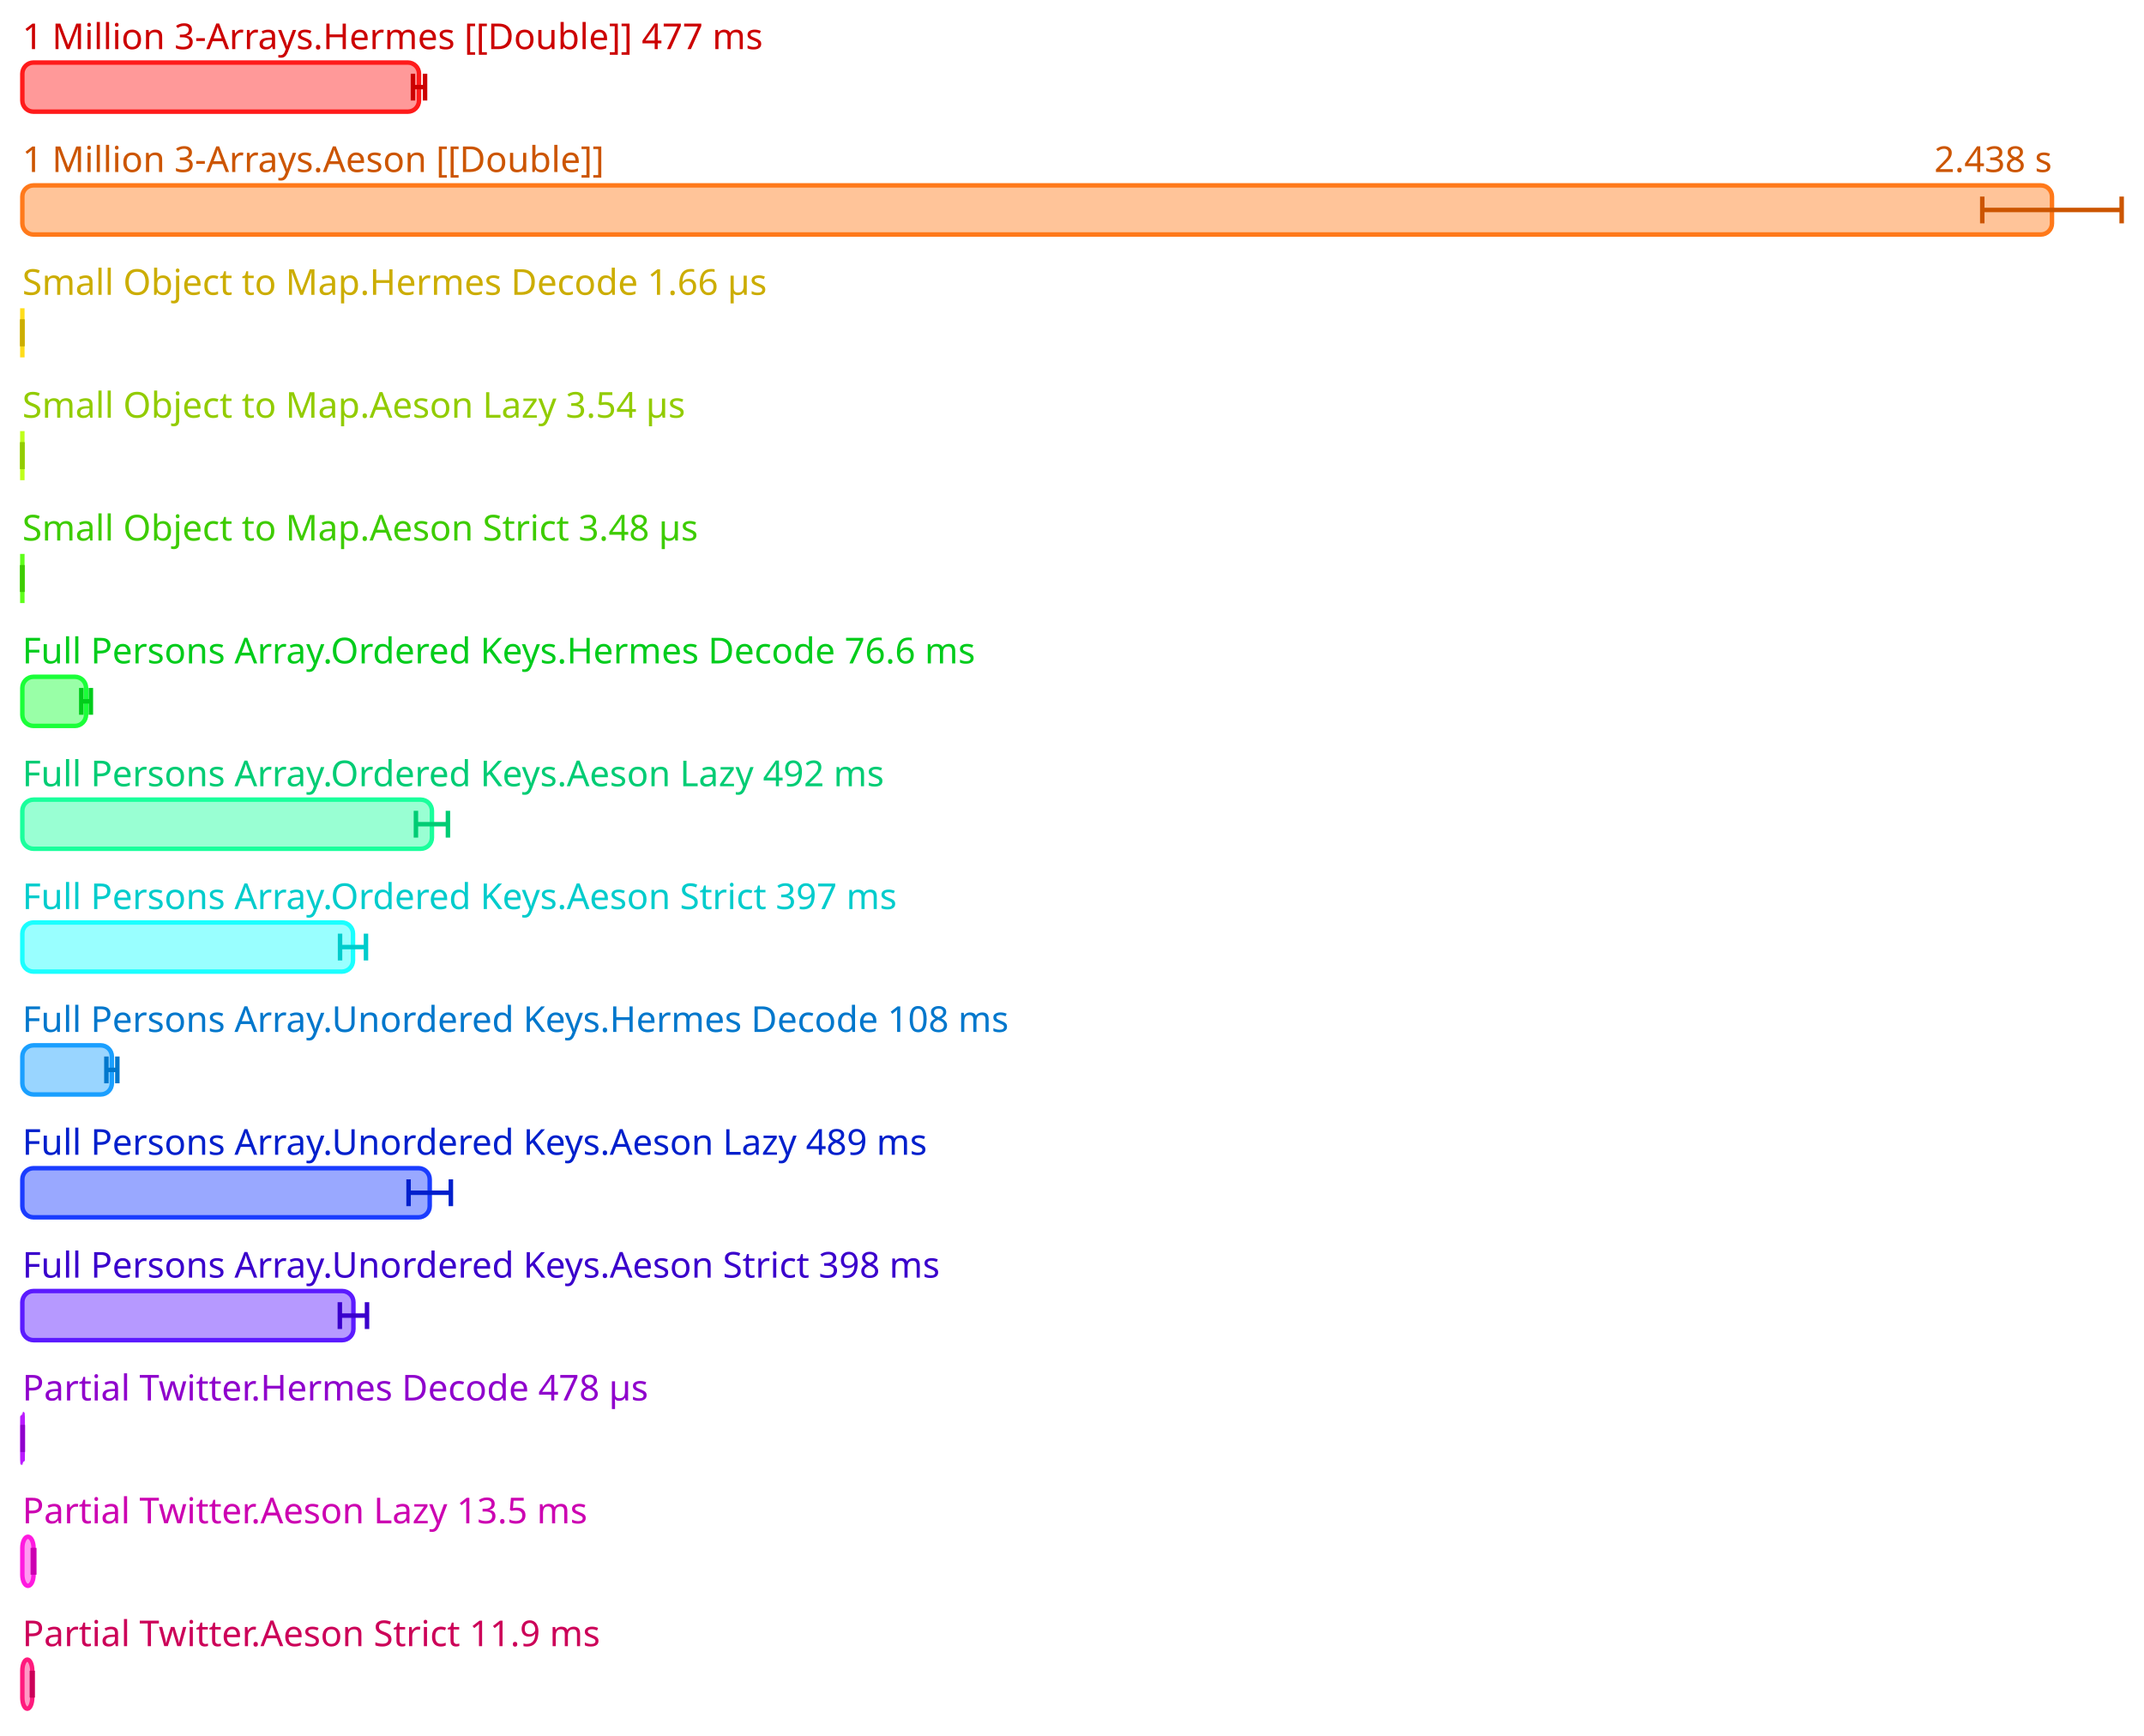
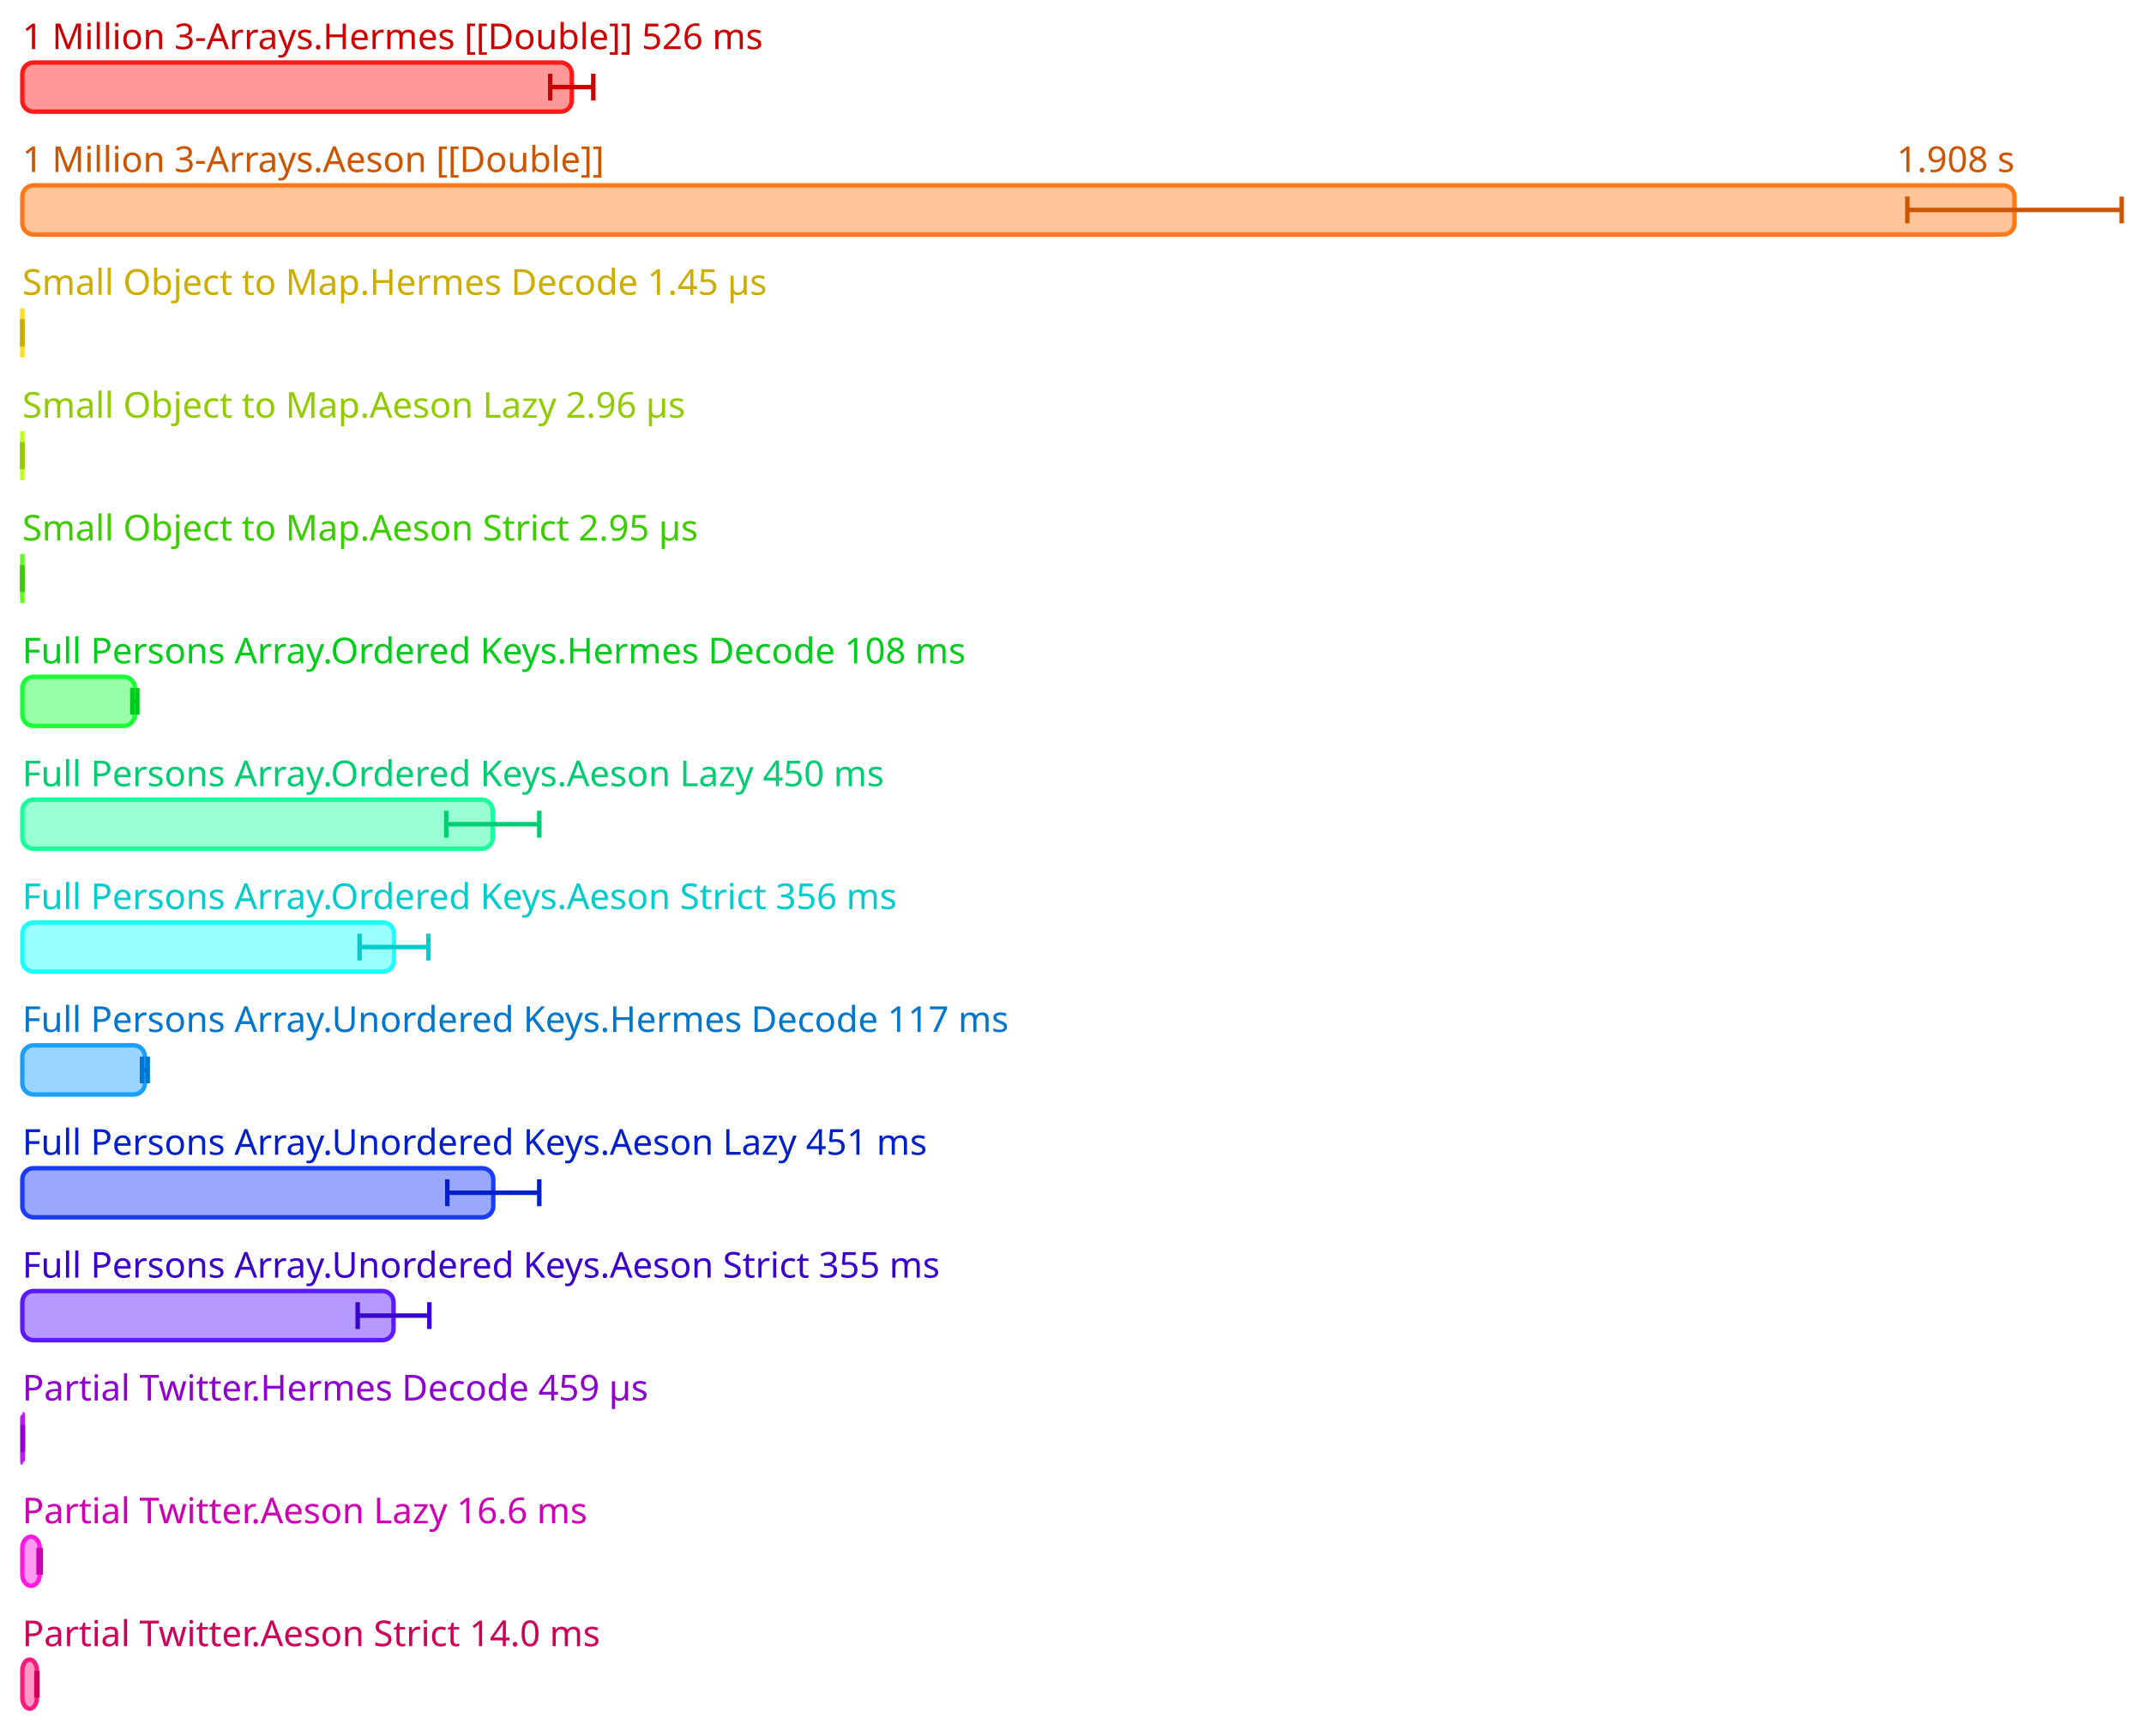
<svg xmlns="http://www.w3.org/2000/svg" height="777" width="960.0" font-size="16" font-family="sans-serif" stroke-width="2">
  <g transform="translate(10.0 0)">
-     <text fill="hsl(0, 100%, 40%)" y="22">1 Million 3-Arrays.Hermes [[Double]] 477  ms</text>
+     <text fill="hsl(0, 100%, 40%)" y="22">1 Million 3-Arrays.Hermes [[Double]] 526  ms</text>
    <g>
-       <rect y="28" rx="5" height="22" width="177.615" fill="hsl(0, 100%, 80%)" stroke="hsl(0, 100%, 55%)" />
+       <rect y="28" rx="5" height="22" width="246.016" fill="hsl(0, 100%, 80%)" stroke="hsl(0, 100%, 55%)" />
      <g stroke="hsl(0, 100%, 40%)">
-         <line x1="174.908" x2="180.322" y1="39" y2="39" />
-         <line x1="174.908" x2="174.908" y1="33" y2="45" />
-         <line x1="180.322" x2="180.322" y1="33" y2="45" />
+         <line x1="236.373" x2="255.659" y1="39" y2="39" />
+         <line x1="236.373" x2="236.373" y1="33" y2="45" />
+         <line x1="255.659" x2="255.659" y1="33" y2="45" />
      </g>
    </g>
    <g fill="hsl(25, 100%, 40%)">
      <text y="77">1 Million 3-Arrays.Aeson [[Double]]</text>
-       <text y="77" x="908.792" text-anchor="end">2.438 s</text>
+       <text y="77" x="892.022" text-anchor="end">1.908 s</text>
    </g>
    <g>
-       <rect y="83" rx="5" height="22" width="908.792" fill="hsl(25, 100%, 80%)" stroke="hsl(25, 100%, 55%)" />
+       <rect y="83" rx="5" height="22" width="892.022" fill="hsl(25, 100%, 80%)" stroke="hsl(25, 100%, 55%)" />
      <g stroke="hsl(25, 100%, 40%)">
-         <line x1="877.585" x2="940.0" y1="94" y2="94" />
-         <line x1="877.585" x2="877.585" y1="88" y2="100" />
+         <line x1="844.044" x2="940.0" y1="94" y2="94" />
+         <line x1="844.044" x2="844.044" y1="88" y2="100" />
        <line x1="940.0" x2="940.0" y1="88" y2="100" />
      </g>
    </g>
-     <text fill="hsl(51, 100%, 40%)" y="132">Small Object to Map.Hermes Decode 1.66 μs</text>
+     <text fill="hsl(51, 100%, 40%)" y="132">Small Object to Map.Hermes Decode 1.45 μs</text>
    <g>
      <rect y="138" rx="5" height="22" width="0.001" fill="hsl(51, 100%, 80%)" stroke="hsl(51, 100%, 55%)" />
      <g stroke="hsl(51, 100%, 40%)">
        <line x1="0.001" x2="0.001" y1="149" y2="149" />
        <line x1="0.001" x2="0.001" y1="143" y2="155" />
        <line x1="0.001" x2="0.001" y1="143" y2="155" />
      </g>
    </g>
-     <text fill="hsl(77, 100%, 40%)" y="187">Small Object to Map.Aeson Lazy 3.54 μs</text>
+     <text fill="hsl(77, 100%, 40%)" y="187">Small Object to Map.Aeson Lazy 2.96 μs</text>
    <g>
      <rect y="193" rx="5" height="22" width="0.001" fill="hsl(77, 100%, 80%)" stroke="hsl(77, 100%, 55%)" />
      <g stroke="hsl(77, 100%, 40%)">
        <line x1="0.001" x2="0.001" y1="204" y2="204" />
        <line x1="0.001" x2="0.001" y1="198" y2="210" />
        <line x1="0.001" x2="0.001" y1="198" y2="210" />
      </g>
    </g>
-     <text fill="hsl(102, 100%, 40%)" y="242">Small Object to Map.Aeson Strict 3.48 μs</text>
+     <text fill="hsl(102, 100%, 40%)" y="242">Small Object to Map.Aeson Strict 2.95 μs</text>
    <g>
      <rect y="248" rx="5" height="22" width="0.001" fill="hsl(102, 100%, 80%)" stroke="hsl(102, 100%, 55%)" />
      <g stroke="hsl(102, 100%, 40%)">
        <line x1="0.001" x2="0.001" y1="259" y2="259" />
        <line x1="0.001" x2="0.001" y1="253" y2="265" />
        <line x1="0.001" x2="0.001" y1="253" y2="265" />
      </g>
    </g>
-     <text fill="hsl(128, 100%, 40%)" y="297">Full Persons Array.Ordered Keys.Hermes Decode 76.6 ms</text>
+     <text fill="hsl(128, 100%, 40%)" y="297">Full Persons Array.Ordered Keys.Hermes Decode 108  ms</text>
    <g>
-       <rect y="303" rx="5" height="22" width="28.537" fill="hsl(128, 100%, 80%)" stroke="hsl(128, 100%, 55%)" />
+       <rect y="303" rx="5" height="22" width="50.367" fill="hsl(128, 100%, 80%)" stroke="hsl(128, 100%, 55%)" />
      <g stroke="hsl(128, 100%, 40%)">
-         <line x1="26.392" x2="30.681" y1="314" y2="314" />
-         <line x1="26.392" x2="26.392" y1="308" y2="320" />
-         <line x1="30.681" x2="30.681" y1="308" y2="320" />
+         <line x1="49.245" x2="51.489" y1="314" y2="314" />
+         <line x1="49.245" x2="49.245" y1="308" y2="320" />
+         <line x1="51.489" x2="51.489" y1="308" y2="320" />
      </g>
    </g>
-     <text fill="hsl(154, 100%, 40%)" y="352">Full Persons Array.Ordered Keys.Aeson Lazy 492  ms</text>
+     <text fill="hsl(154, 100%, 40%)" y="352">Full Persons Array.Ordered Keys.Aeson Lazy 450  ms</text>
    <g>
-       <rect y="358" rx="5" height="22" width="183.399" fill="hsl(154, 100%, 80%)" stroke="hsl(154, 100%, 55%)" />
+       <rect y="358" rx="5" height="22" width="210.642" fill="hsl(154, 100%, 80%)" stroke="hsl(154, 100%, 55%)" />
      <g stroke="hsl(154, 100%, 40%)">
-         <line x1="176.234" x2="190.564" y1="369" y2="369" />
-         <line x1="176.234" x2="176.234" y1="363" y2="375" />
-         <line x1="190.564" x2="190.564" y1="363" y2="375" />
+         <line x1="189.814" x2="231.47" y1="369" y2="369" />
+         <line x1="189.814" x2="189.814" y1="363" y2="375" />
+         <line x1="231.47" x2="231.47" y1="363" y2="375" />
      </g>
    </g>
-     <text fill="hsl(180, 100%, 40%)" y="407">Full Persons Array.Ordered Keys.Aeson Strict 397  ms</text>
+     <text fill="hsl(180, 100%, 40%)" y="407">Full Persons Array.Ordered Keys.Aeson Strict 356  ms</text>
    <g>
-       <rect y="413" rx="5" height="22" width="148.063" fill="hsl(180, 100%, 80%)" stroke="hsl(180, 100%, 55%)" />
+       <rect y="413" rx="5" height="22" width="166.416" fill="hsl(180, 100%, 80%)" stroke="hsl(180, 100%, 55%)" />
      <g stroke="hsl(180, 100%, 40%)">
-         <line x1="142.261" x2="153.865" y1="424" y2="424" />
-         <line x1="142.261" x2="142.261" y1="418" y2="430" />
-         <line x1="153.865" x2="153.865" y1="418" y2="430" />
+         <line x1="151.009" x2="181.822" y1="424" y2="424" />
+         <line x1="151.009" x2="151.009" y1="418" y2="430" />
+         <line x1="181.822" x2="181.822" y1="418" y2="430" />
      </g>
    </g>
-     <text fill="hsl(205, 100%, 40%)" y="462">Full Persons Array.Unordered Keys.Hermes Decode 108  ms</text>
+     <text fill="hsl(205, 100%, 40%)" y="462">Full Persons Array.Unordered Keys.Hermes Decode 117  ms</text>
    <g>
-       <rect y="468" rx="5" height="22" width="40.093" fill="hsl(205, 100%, 80%)" stroke="hsl(205, 100%, 55%)" />
+       <rect y="468" rx="5" height="22" width="54.865" fill="hsl(205, 100%, 80%)" stroke="hsl(205, 100%, 55%)" />
      <g stroke="hsl(205, 100%, 40%)">
-         <line x1="37.642" x2="42.544" y1="479" y2="479" />
-         <line x1="37.642" x2="37.642" y1="473" y2="485" />
-         <line x1="42.544" x2="42.544" y1="473" y2="485" />
+         <line x1="53.593" x2="56.138" y1="479" y2="479" />
+         <line x1="53.593" x2="53.593" y1="473" y2="485" />
+         <line x1="56.138" x2="56.138" y1="473" y2="485" />
      </g>
    </g>
-     <text fill="hsl(231, 100%, 40%)" y="517">Full Persons Array.Unordered Keys.Aeson Lazy 489  ms</text>
+     <text fill="hsl(231, 100%, 40%)" y="517">Full Persons Array.Unordered Keys.Aeson Lazy 451  ms</text>
    <g>
-       <rect y="523" rx="5" height="22" width="182.411" fill="hsl(231, 100%, 80%)" stroke="hsl(231, 100%, 55%)" />
+       <rect y="523" rx="5" height="22" width="210.874" fill="hsl(231, 100%, 80%)" stroke="hsl(231, 100%, 55%)" />
      <g stroke="hsl(231, 100%, 40%)">
-         <line x1="172.941" x2="191.881" y1="534" y2="534" />
-         <line x1="172.941" x2="172.941" y1="528" y2="540" />
-         <line x1="191.881" x2="191.881" y1="528" y2="540" />
+         <line x1="190.287" x2="231.462" y1="534" y2="534" />
+         <line x1="190.287" x2="190.287" y1="528" y2="540" />
+         <line x1="231.462" x2="231.462" y1="528" y2="540" />
      </g>
    </g>
-     <text fill="hsl(257, 100%, 40%)" y="572">Full Persons Array.Unordered Keys.Aeson Strict 398  ms</text>
+     <text fill="hsl(257, 100%, 40%)" y="572">Full Persons Array.Unordered Keys.Aeson Strict 355  ms</text>
    <g>
-       <rect y="578" rx="5" height="22" width="148.249" fill="hsl(257, 100%, 80%)" stroke="hsl(257, 100%, 55%)" />
+       <rect y="578" rx="5" height="22" width="166.206" fill="hsl(257, 100%, 80%)" stroke="hsl(257, 100%, 55%)" />
      <g stroke="hsl(257, 100%, 40%)">
-         <line x1="142.164" x2="154.333" y1="589" y2="589" />
-         <line x1="142.164" x2="142.164" y1="583" y2="595" />
-         <line x1="154.333" x2="154.333" y1="583" y2="595" />
+         <line x1="150.158" x2="182.253" y1="589" y2="589" />
+         <line x1="150.158" x2="150.158" y1="583" y2="595" />
+         <line x1="182.253" x2="182.253" y1="583" y2="595" />
      </g>
    </g>
-     <text fill="hsl(282, 100%, 40%)" y="627">Partial Twitter.Hermes Decode 478  μs</text>
+     <text fill="hsl(282, 100%, 40%)" y="627">Partial Twitter.Hermes Decode 459  μs</text>
    <g>
-       <rect y="633" rx="5" height="22" width="0.178" fill="hsl(282, 100%, 80%)" stroke="hsl(282, 100%, 55%)" />
+       <rect y="633" rx="5" height="22" width="0.215" fill="hsl(282, 100%, 80%)" stroke="hsl(282, 100%, 55%)" />
      <g stroke="hsl(282, 100%, 40%)">
-         <line x1="0.169" x2="0.188" y1="644" y2="644" />
-         <line x1="0.169" x2="0.169" y1="638" y2="650" />
-         <line x1="0.188" x2="0.188" y1="638" y2="650" />
+         <line x1="0.204" x2="0.225" y1="644" y2="644" />
+         <line x1="0.204" x2="0.204" y1="638" y2="650" />
+         <line x1="0.225" x2="0.225" y1="638" y2="650" />
      </g>
    </g>
-     <text fill="hsl(308, 100%, 40%)" y="682">Partial Twitter.Aeson Lazy 13.5 ms</text>
+     <text fill="hsl(308, 100%, 40%)" y="682">Partial Twitter.Aeson Lazy 16.6 ms</text>
    <g>
-       <rect y="688" rx="5" height="22" width="5.024" fill="hsl(308, 100%, 80%)" stroke="hsl(308, 100%, 55%)" />
+       <rect y="688" rx="5" height="22" width="7.766" fill="hsl(308, 100%, 80%)" stroke="hsl(308, 100%, 55%)" />
      <g stroke="hsl(308, 100%, 40%)">
-         <line x1="4.691" x2="5.357" y1="699" y2="699" />
-         <line x1="4.691" x2="4.691" y1="693" y2="705" />
-         <line x1="5.357" x2="5.357" y1="693" y2="705" />
+         <line x1="7.276" x2="8.255" y1="699" y2="699" />
+         <line x1="7.276" x2="7.276" y1="693" y2="705" />
+         <line x1="8.255" x2="8.255" y1="693" y2="705" />
      </g>
    </g>
-     <text fill="hsl(334, 100%, 40%)" y="737">Partial Twitter.Aeson Strict 11.9 ms</text>
+     <text fill="hsl(334, 100%, 40%)" y="737">Partial Twitter.Aeson Strict 14.0 ms</text>
    <g>
-       <rect y="743" rx="5" height="22" width="4.444" fill="hsl(334, 100%, 80%)" stroke="hsl(334, 100%, 55%)" />
+       <rect y="743" rx="5" height="22" width="6.535" fill="hsl(334, 100%, 80%)" stroke="hsl(334, 100%, 55%)" />
      <g stroke="hsl(334, 100%, 40%)">
-         <line x1="4.269" x2="4.619" y1="754" y2="754" />
-         <line x1="4.269" x2="4.269" y1="748" y2="760" />
-         <line x1="4.619" x2="4.619" y1="748" y2="760" />
+         <line x1="6.309" x2="6.762" y1="754" y2="754" />
+         <line x1="6.309" x2="6.309" y1="748" y2="760" />
+         <line x1="6.762" x2="6.762" y1="748" y2="760" />
      </g>
    </g>
  </g>
</svg>
